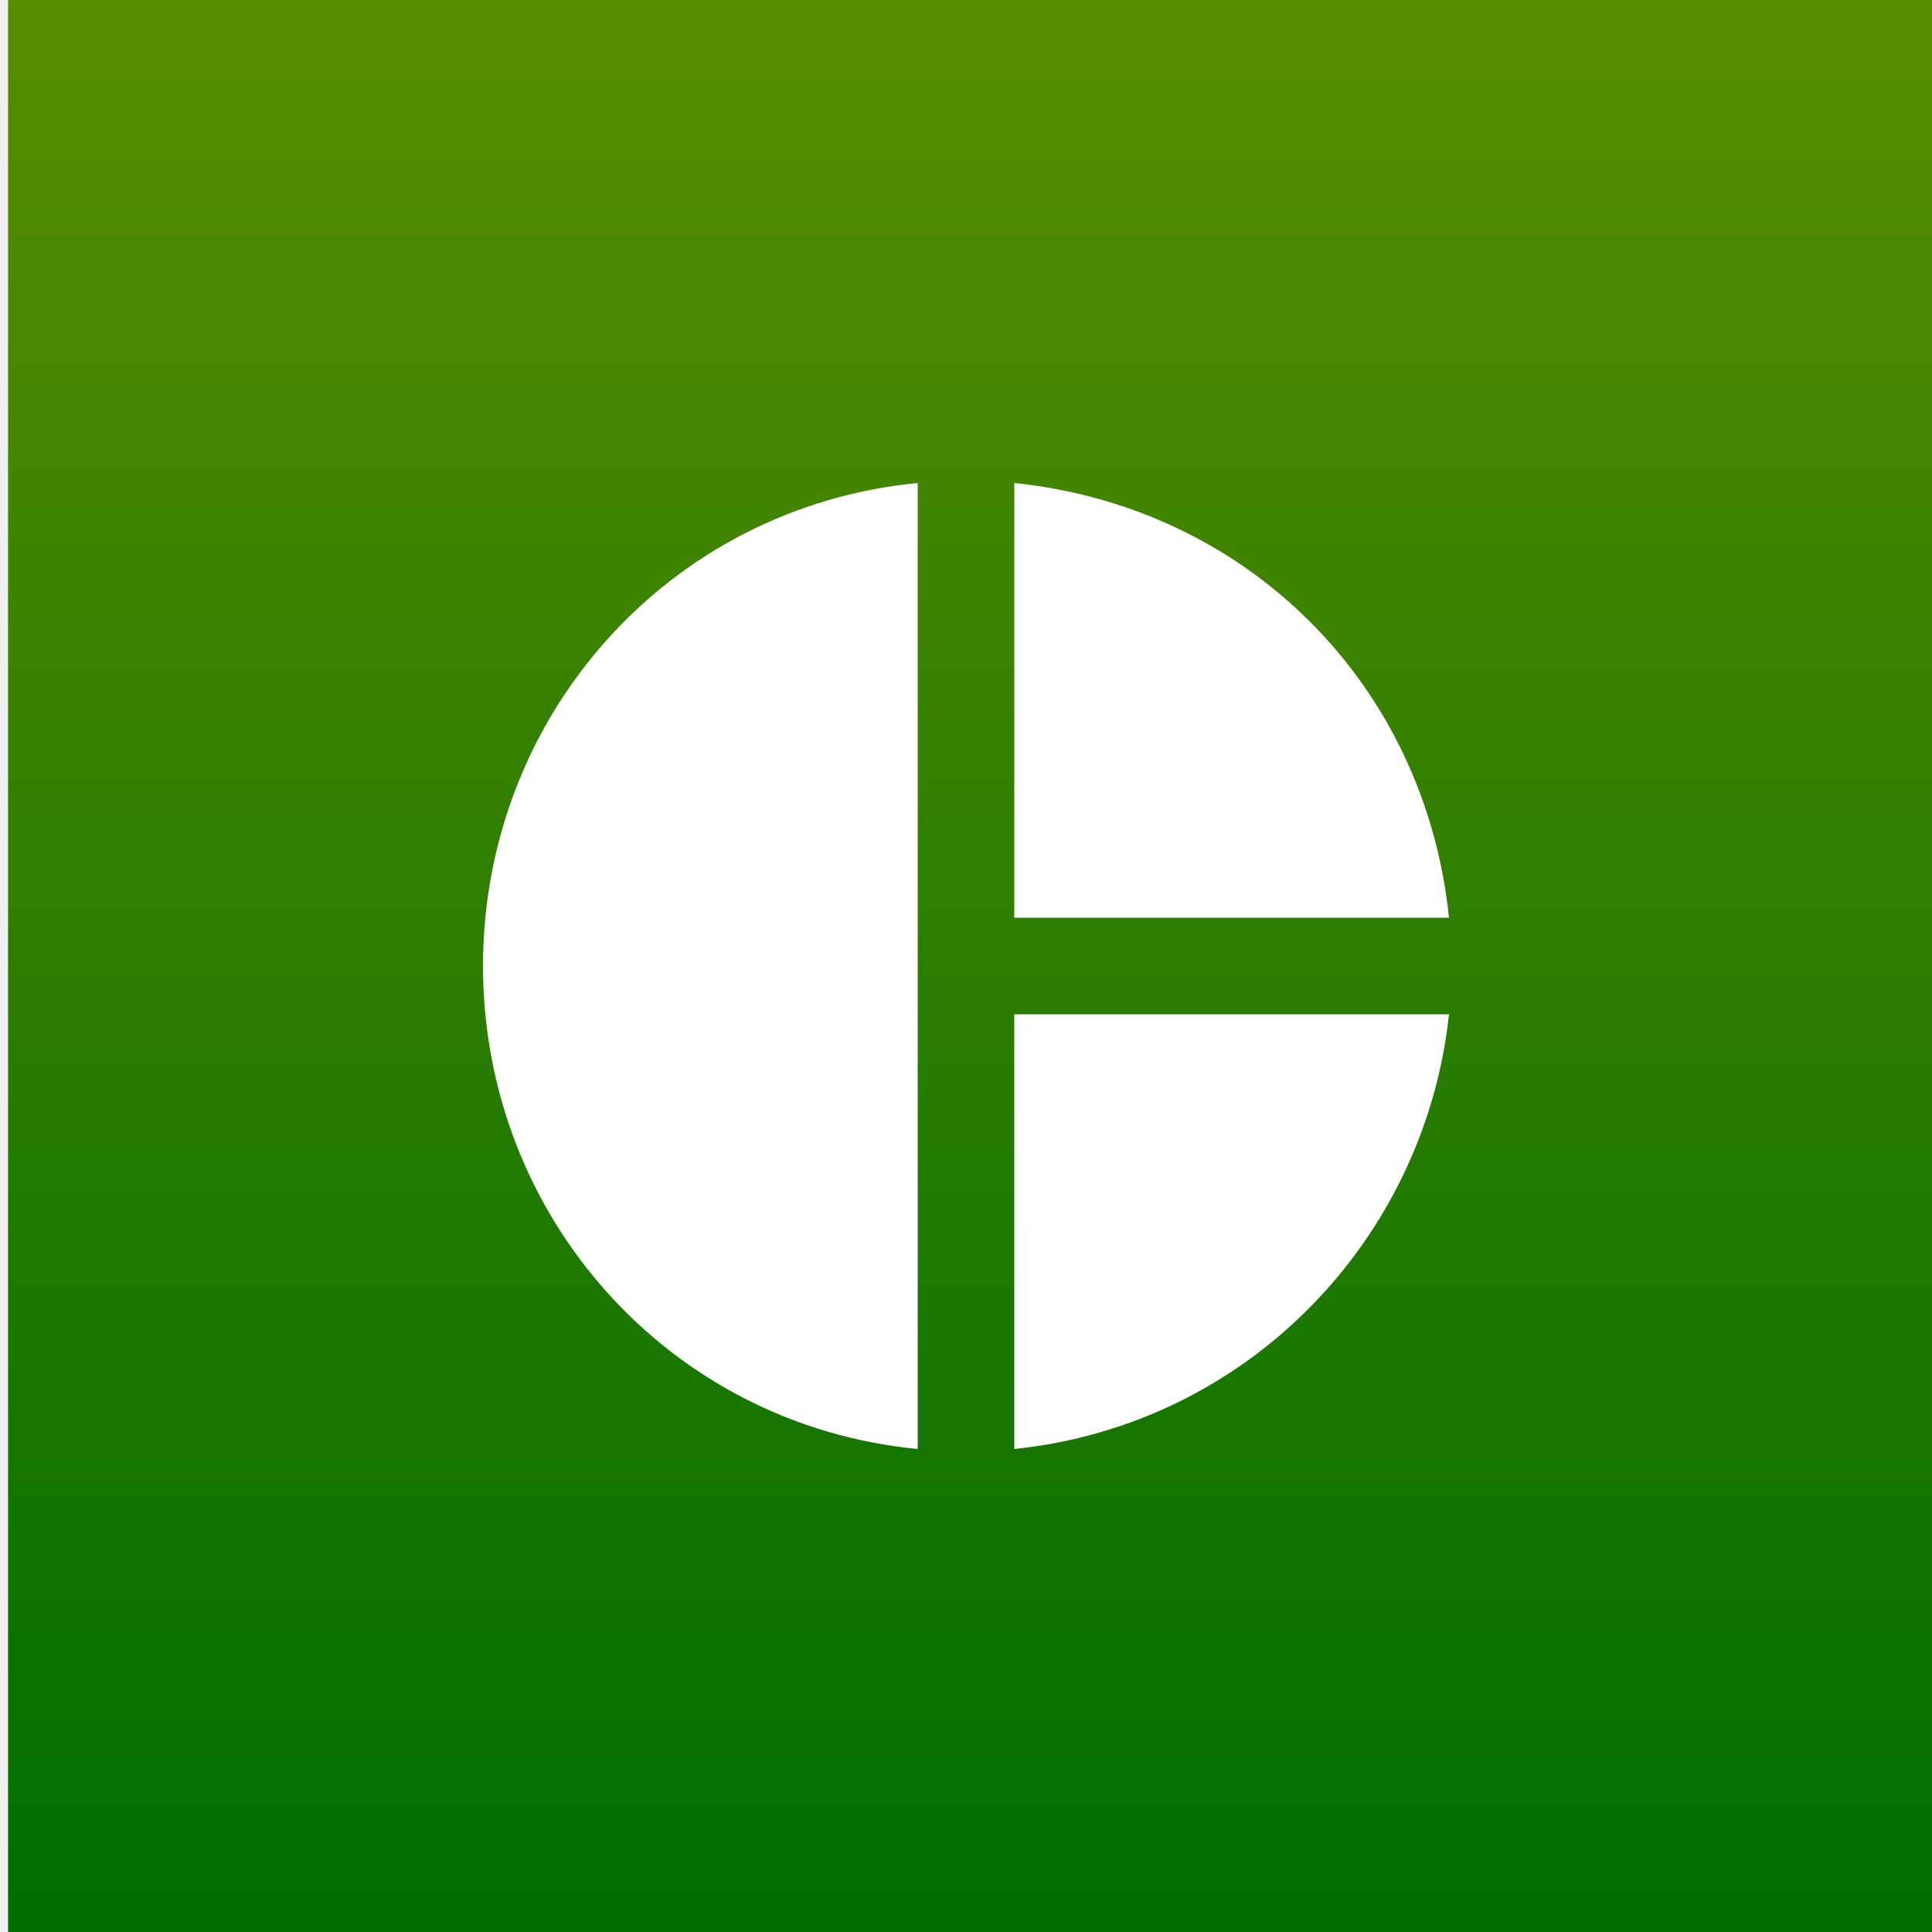
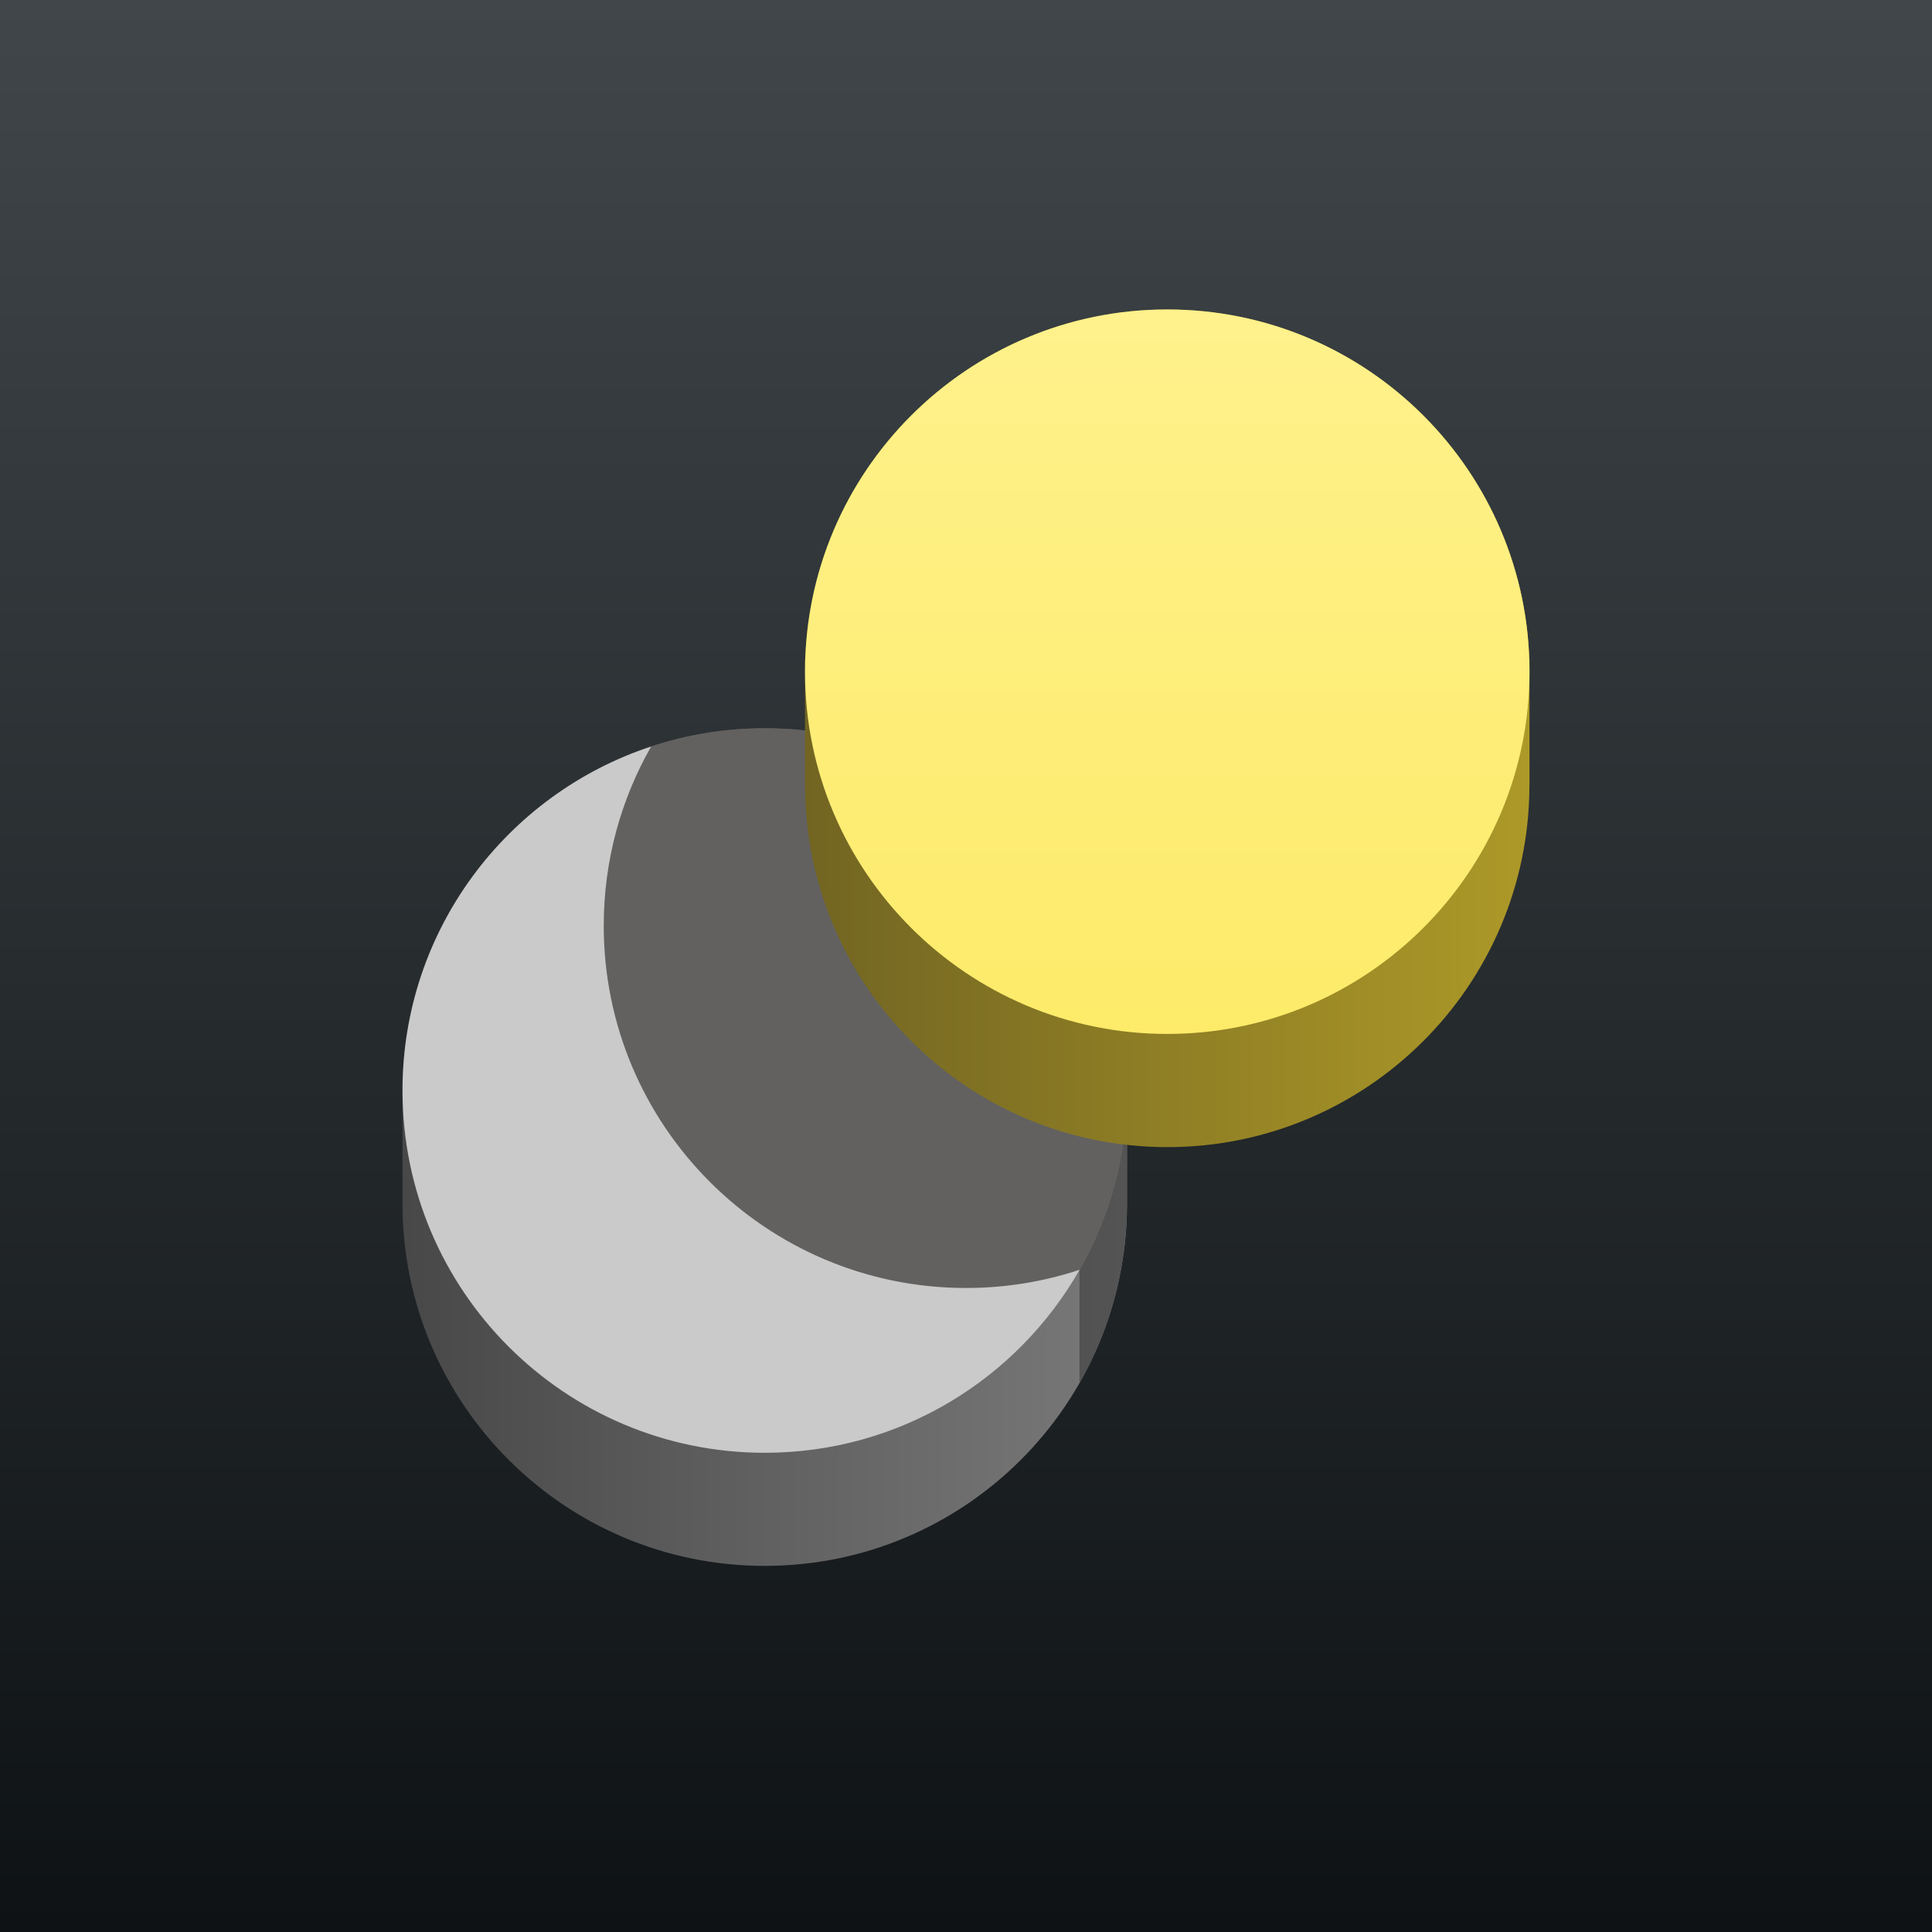
<svg xmlns="http://www.w3.org/2000/svg" version="1.1" id="Layer_1" x="0px" y="0px" viewBox="0 0 24 24" style="enable-background:new 0 0 24 24;" xml:space="preserve">
  <style type="text/css">
- 	.st0{fill:url(#SVGID_1_);}
- 	.st1{fill:#FFFFFF;}
- 	.st2{fill:url(#SVGID_2_);}
- 	.st3{fill:none;}
- 	.st4{fill:url(#SVGID_3_);}
+ 	.st0{fill-rule:evenodd;clip-rule:evenodd;fill:#EEEDED;}
+ 	.st1{fill:#E83E3F;}
+ 	.st2{fill-rule:evenodd;clip-rule:evenodd;fill:url(#SVGID_1_);}
+ 	.st3{fill:#FFFFFF;}
+ 	.st4{fill:#DAD9DC;}
+ 	.st5{fill:#B9B7BA;}
+ 	.st6{fill-rule:evenodd;clip-rule:evenodd;fill:url(#SVGID_2_);}
+ 	.st7{fill-rule:evenodd;clip-rule:evenodd;fill:url(#SVGID_3_);}
+ 	.st8{fill-rule:evenodd;clip-rule:evenodd;fill:url(#SVGID_4_);}
+ 	.st9{fill-rule:evenodd;clip-rule:evenodd;fill:url(#SVGID_5_);}
+ 	.st10{fill-rule:evenodd;clip-rule:evenodd;fill:url(#SVGID_6_);}
+ 	.st11{fill-rule:evenodd;clip-rule:evenodd;fill:#626160;}
+ 	.st12{fill-rule:evenodd;clip-rule:evenodd;fill:#CACACA;}
+ 	.st13{fill-rule:evenodd;clip-rule:evenodd;fill:url(#SVGID_7_);}
+ 	.st14{fill-rule:evenodd;clip-rule:evenodd;fill:url(#SVGID_8_);}
+ 	.st15{fill:#FACEC2;}
</style>
-   <linearGradient id="SVGID_1_" gradientUnits="userSpaceOnUse" x1="12.106" y1="2" x2="12.106" y2="26" gradientTransform="matrix(1 0 0 -1 0 26)">
-     <stop offset="0" style="stop-color:#006E00" />
-     <stop offset="2.714159e-02" style="stop-color:#026F00" />
-     <stop offset="0.998" style="stop-color:#588D00" />
-   </linearGradient>
-   <path class="st0" d="M0.1,0h24v24h-24V0z" />
-   <path class="st3" d="M0,0h24v24H0V0z" />
-   <path class="st3" d="M-1,0h24v24H-1V0z" />
-   <path class="st1" d="M11.4,6V18C8.3,17.7,6,15.1,6,12S8.3,6.3,11.4,6z M12.6,6v5.4H18C17.7,8.5,15.5,6.3,12.6,6z M12.6,12.6V18  c2.9-0.3,5.1-2.6,5.4-5.4H12.6z" />
+   <g>
+     <linearGradient id="SVGID_1_" gradientUnits="userSpaceOnUse" x1="12" y1="24" x2="12" y2="-9.094947e-13">
+       <stop offset="0" style="stop-color:#0E1214" />
+       <stop offset="1" style="stop-color:#40464A" />
+     </linearGradient>
+     <path class="st2" d="M0,0h24v24H0V0z" />
+     <linearGradient id="SVGID_2_" gradientUnits="userSpaceOnUse" x1="5" y1="14.25" x2="14" y2="14.25">
+       <stop offset="0" style="stop-color:#484848" />
+       <stop offset="1" style="stop-color:#797979" />
+     </linearGradient>
+     <path class="st6" d="M14,13.547C14,13.547,14,13.547,14,13.547l0-0.171h-0.003c-0.09-2.406-2.069-4.329-4.497-4.329   s-4.407,1.923-4.497,4.329H5v1.587h0c0.006,2.48,2.018,4.489,4.5,4.489c2.482,0,4.494-2.009,4.5-4.489h0L14,13.547   C14,13.547,14,13.547,14,13.547z" />
+     <g>
+       <linearGradient id="SVGID_3_" gradientUnits="userSpaceOnUse" x1="14" y1="13.547" x2="14" y2="13.547">
+         <stop offset="0" style="stop-color:#525252" />
+         <stop offset="1" style="stop-color:#545454" />
+       </linearGradient>
+       <polygon class="st7" points="14,13.547 14,13.547 14,13.547   " />
+       <linearGradient id="SVGID_4_" gradientUnits="userSpaceOnUse" x1="13.41" y1="15.364" x2="14" y2="15.364">
+         <stop offset="0" style="stop-color:#525252" />
+         <stop offset="1" style="stop-color:#545454" />
+       </linearGradient>
+       <path class="st8" d="M13.41,15.776v1.405c0.373-0.654,0.588-1.411,0.59-2.218h0v-1.416C14,14.358,13.785,15.119,13.41,15.776z" />
+       <linearGradient id="SVGID_5_" gradientUnits="userSpaceOnUse" x1="13.997" y1="13.462" x2="14" y2="13.462">
+         <stop offset="0" style="stop-color:#525252" />
+         <stop offset="1" style="stop-color:#545454" />
+       </linearGradient>
+       <path class="st9" d="M14,13.376h-0.003C13.999,13.433,14,13.49,14,13.547V13.376z" />
+     </g>
+     <g>
+       <path class="st11" d="M9.5,9.047c-0.493,0-0.967,0.079-1.411,0.226C7.714,9.93,7.5,10.69,7.5,11.5c0,2.485,2.015,4.5,4.5,4.5    c0.493,0,0.967-0.079,1.411-0.226C13.786,15.118,14,14.357,14,13.547C14,11.062,11.985,9.047,9.5,9.047z" />
+     </g>
+     <g>
+       <path class="st12" d="M13.411,15.774C13.411,15.774,13.411,15.774,13.411,15.774L13.411,15.774z" />
+       <path class="st12" d="M12,16c-2.485,0-4.5-2.015-4.5-4.5c0-0.81,0.214-1.57,0.589-2.227C6.295,9.865,5,11.555,5,13.547    c0,2.485,2.015,4.5,4.5,4.5c1.675,0,3.136-0.915,3.911-2.273C12.967,15.921,12.493,16,12,16z" />
+       <path class="st12" d="M8.089,9.273C8.089,9.273,8.089,9.273,8.089,9.273L8.089,9.273z" />
+     </g>
+     <linearGradient id="SVGID_6_" gradientUnits="userSpaceOnUse" x1="10" y1="9.047" x2="19" y2="9.047">
+       <stop offset="0" style="stop-color:#726522" />
+       <stop offset="1" style="stop-color:#AD9928" />
+     </linearGradient>
+     <path class="st10" d="M18.997,8.174c-0.09-2.406-2.069-4.329-4.497-4.329s-4.407,1.923-4.497,4.329H10v1.587h0.001   c0.006,2.48,2.017,4.489,4.499,4.489s4.493-2.009,4.499-4.489H19V8.174H18.997z" />
+     <linearGradient id="SVGID_7_" gradientUnits="userSpaceOnUse" x1="14.5" y1="12.844" x2="14.5" y2="3.844">
+       <stop offset="0" style="stop-color:#FDEB69" />
+       <stop offset="1" style="stop-color:#FFF18C" />
+     </linearGradient>
+     <path class="st13" d="M14.5,3.844c2.485,0,4.5,2.015,4.5,4.5s-2.015,4.5-4.5,4.5s-4.5-2.015-4.5-4.5S12.015,3.844,14.5,3.844z" />
+   </g>
</svg>
